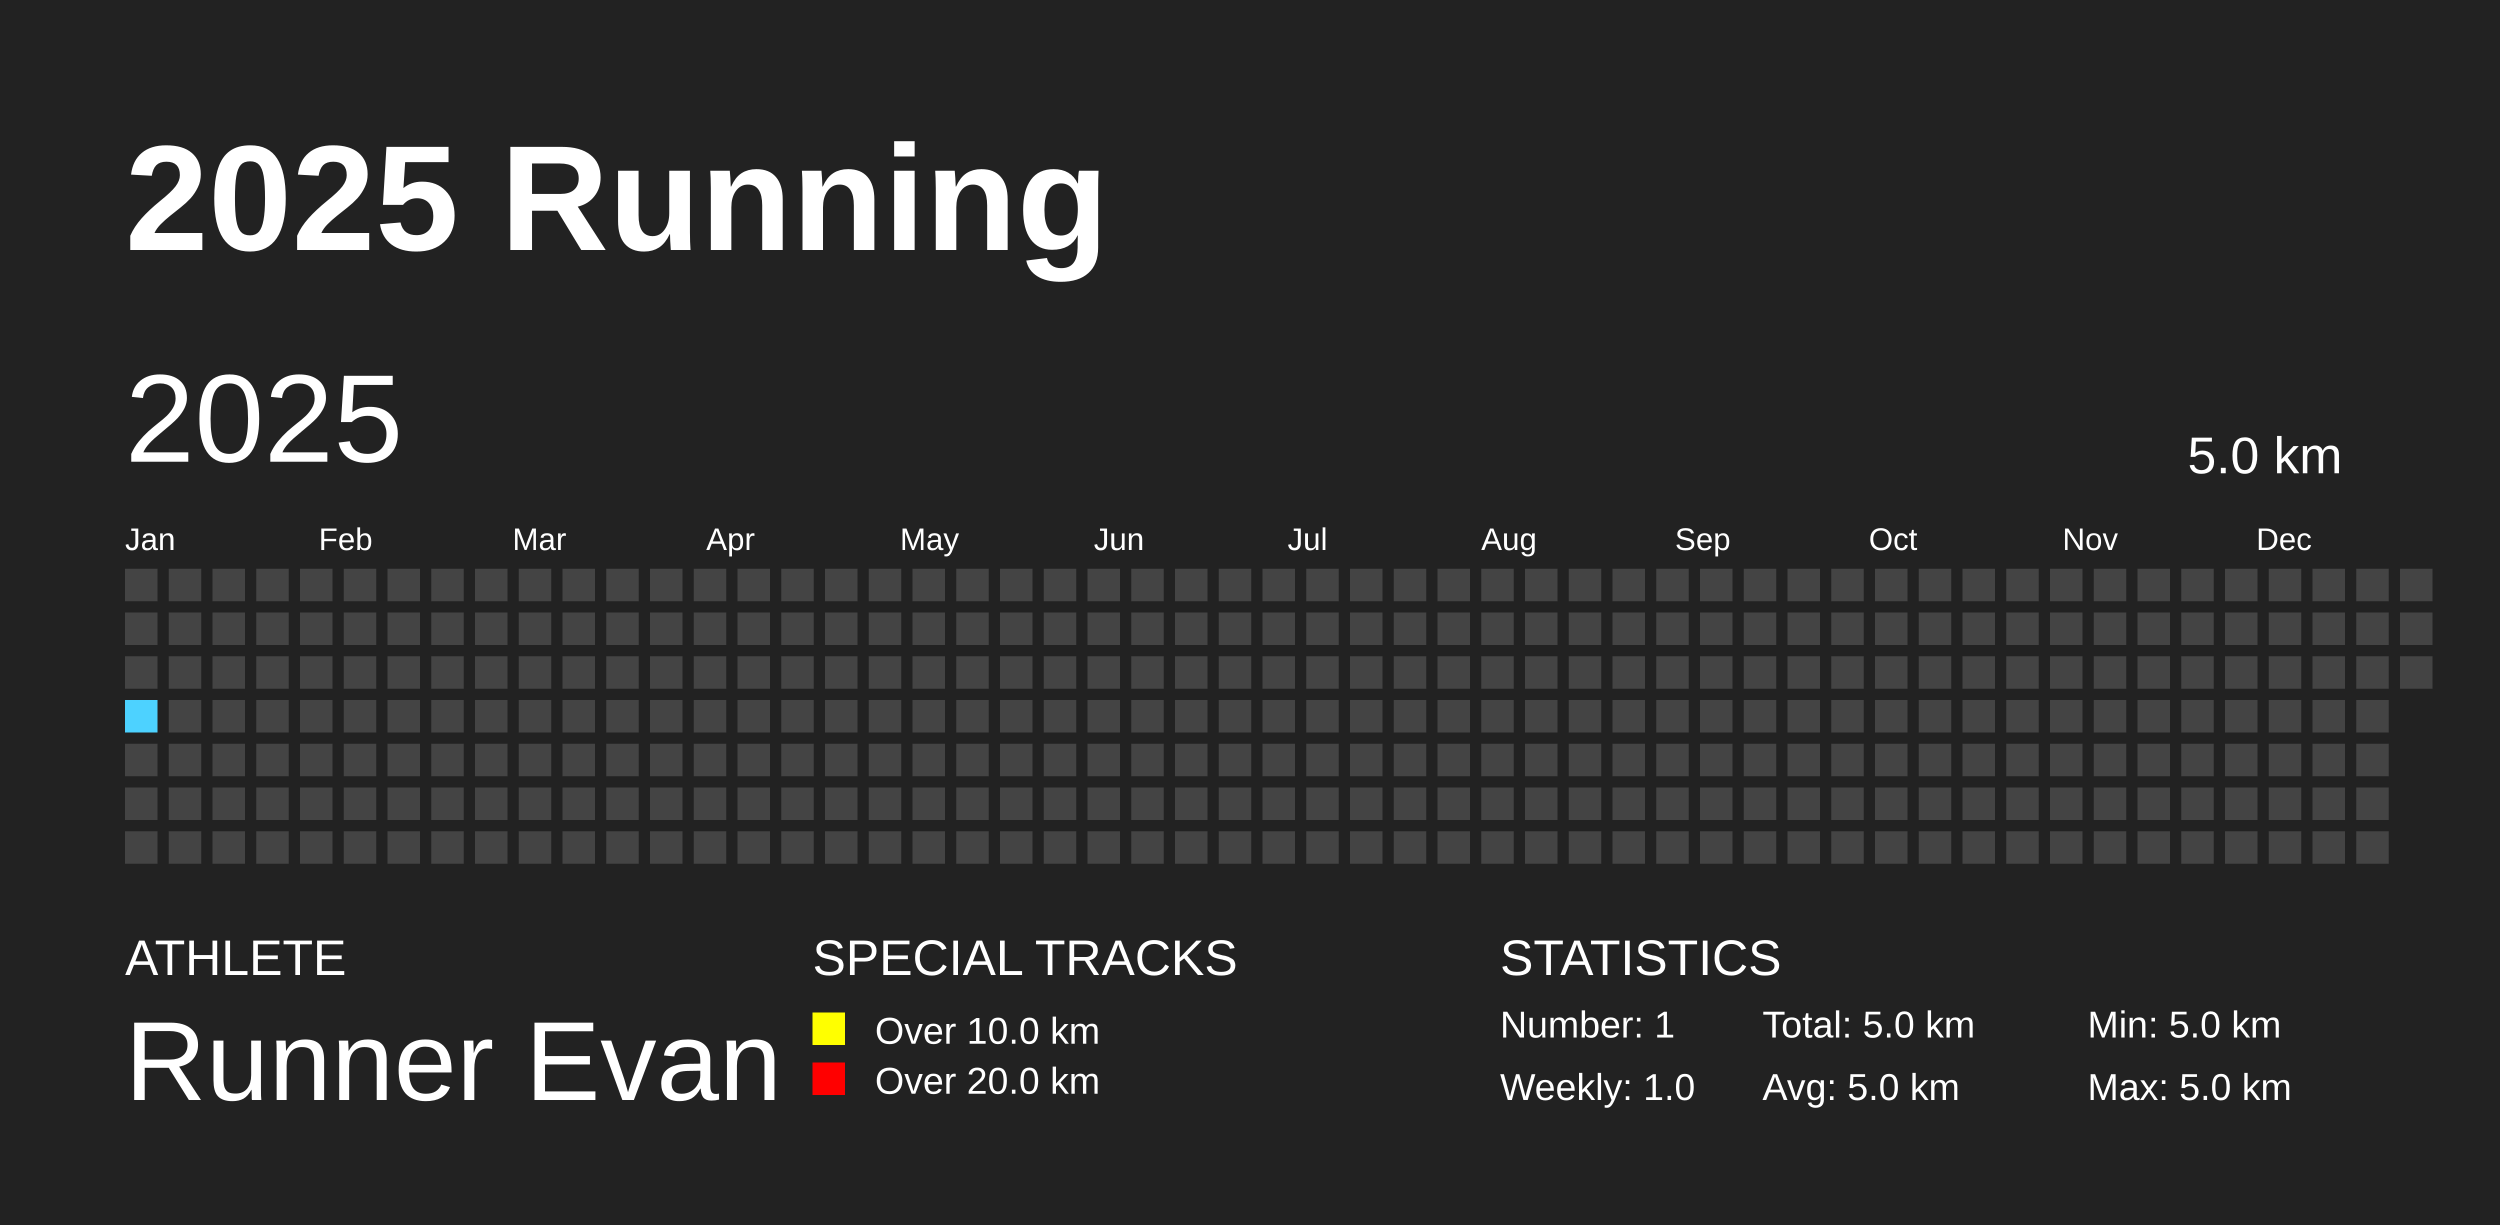
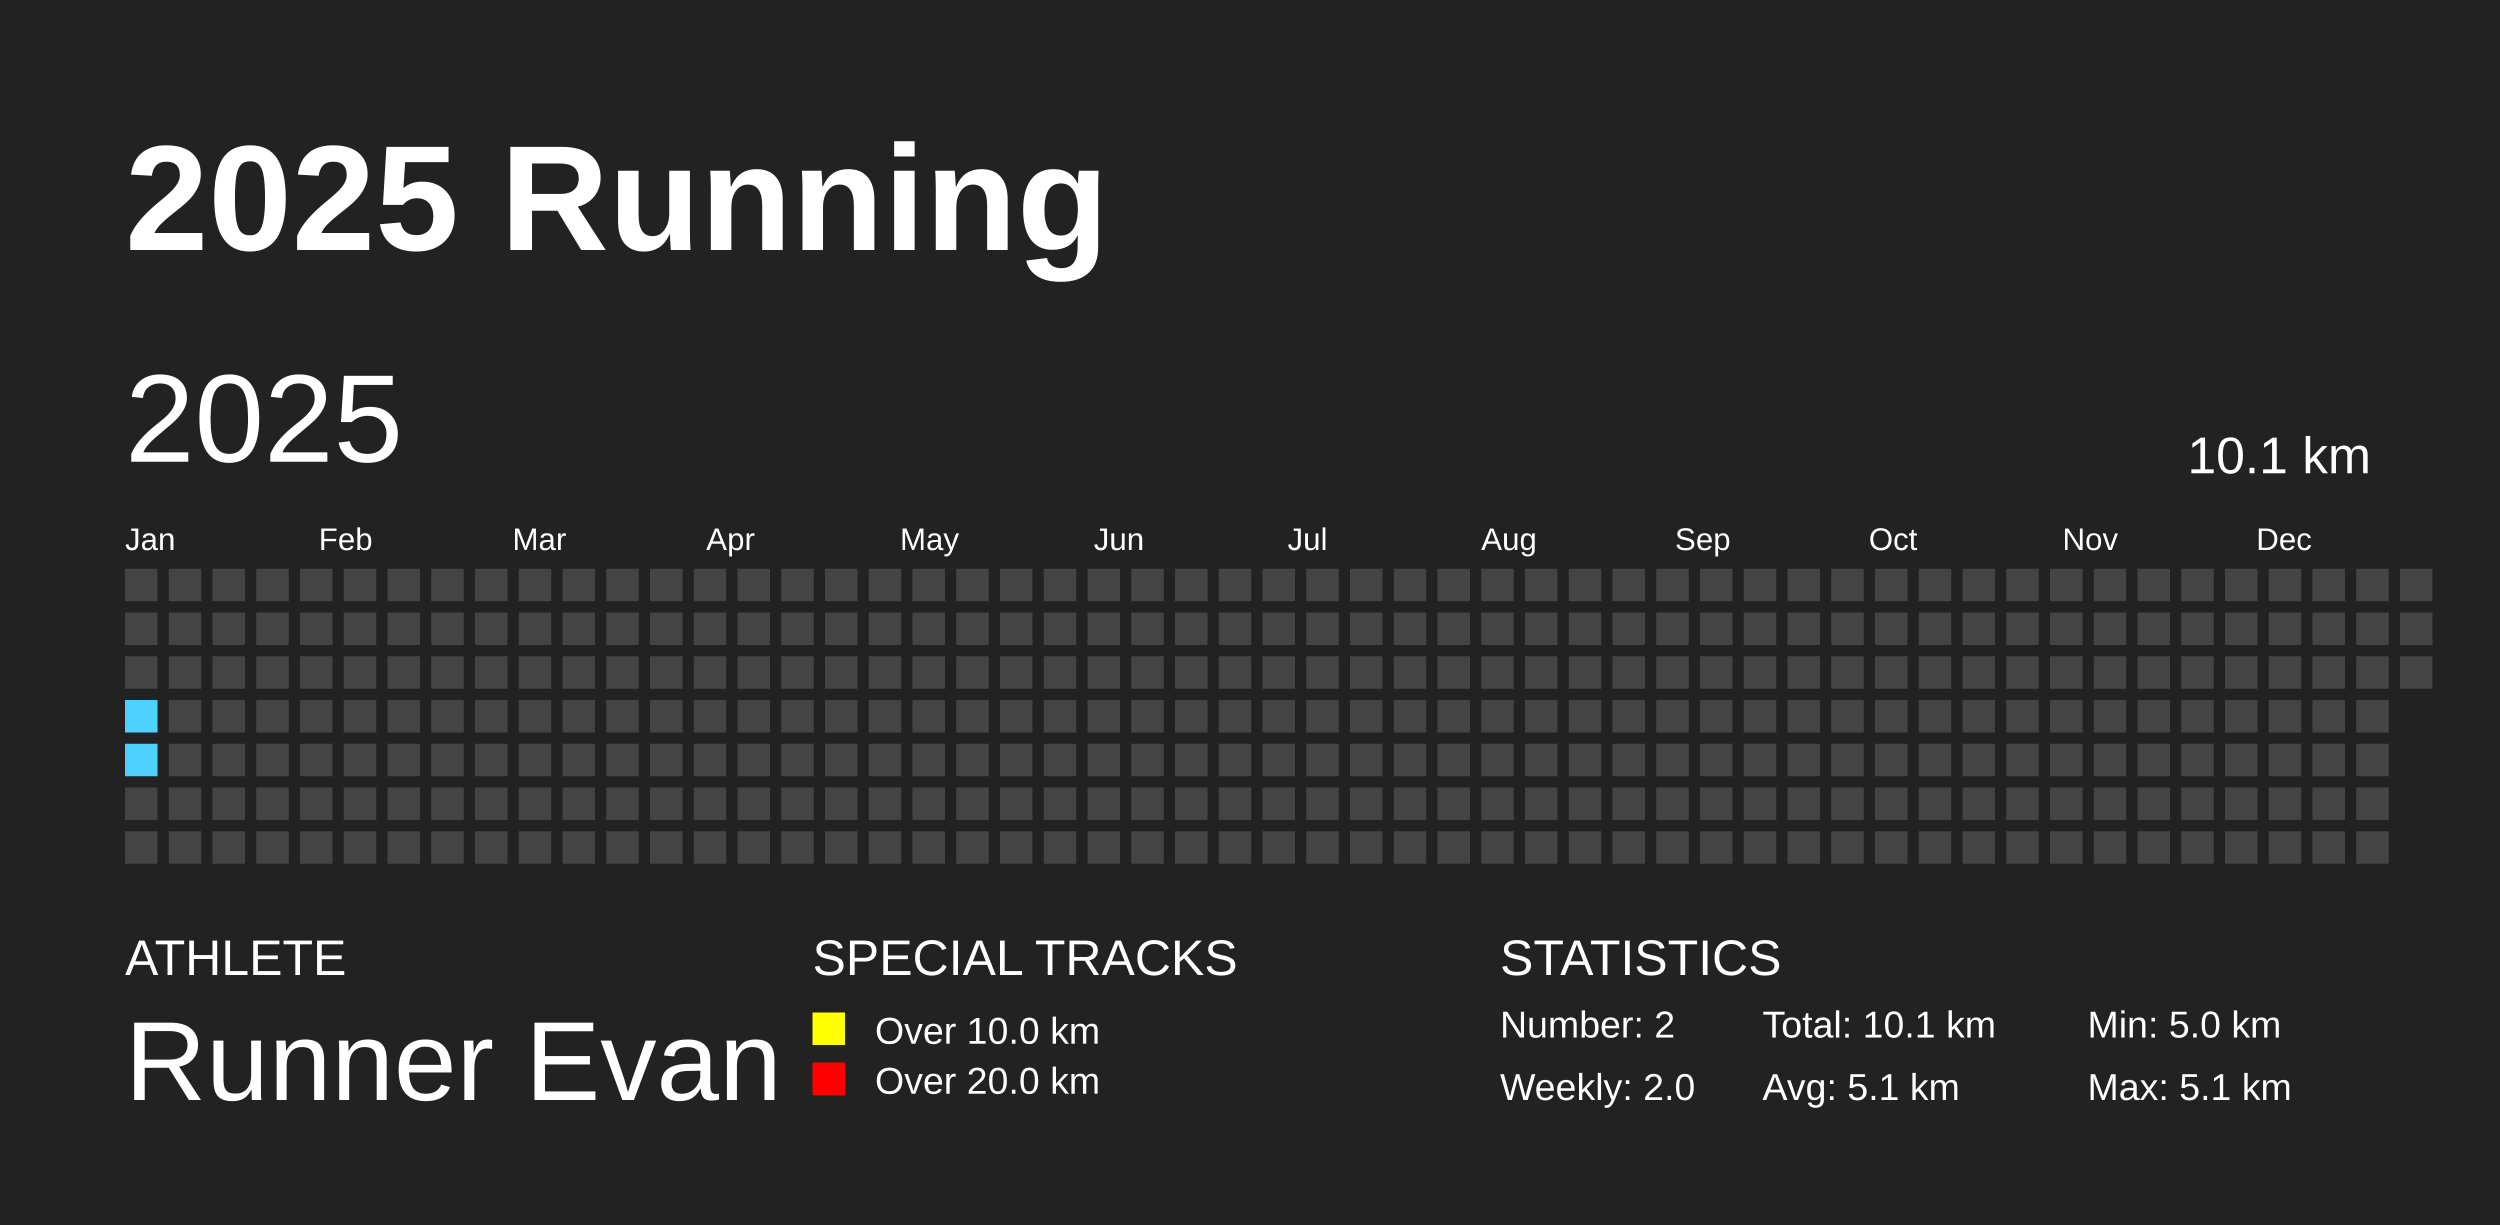
<svg xmlns="http://www.w3.org/2000/svg" baseProfile="full" height="98mm" version="1.1" viewBox="0,0,200,98" width="200mm">
  <defs />
  <rect fill="#222222" height="98" width="200" x="0" y="0" />
  <text fill="#FFFFFF" style="font-size:12px; font-family:Arial; font-weight:bold;" x="10" y="20">2025 Running</text>
  <text fill="#FFFFFF" style="font-size:4px; font-family:Arial" x="10" y="78">ATHLETE</text>
  <text fill="#FFFFFF" style="font-size:9px; font-family:Arial" x="10" y="88">Runner Evan</text>
  <text fill="#FFFFFF" style="font-size:4px; font-family:Arial" x="65" y="78">SPECIAL TRACKS</text>
  <rect fill="yellow" height="2.6" width="2.6" x="65" y="81" />
  <text fill="#FFFFFF" style="font-size:3px; font-family:Arial" x="70" y="83.5">Over 10.0 km</text>
  <rect fill="red" height="2.6" width="2.6" x="65" y="85" />
  <text fill="#FFFFFF" style="font-size:3px; font-family:Arial" x="70" y="87.5">Over 20.0 km</text>
  <text fill="#FFFFFF" style="font-size:4px; font-family:Arial" x="120" y="78">STATISTICS</text>
-   <text fill="#FFFFFF" style="font-size:3px; font-family:Arial" x="120" y="83">Number: 1</text>
-   <text fill="#FFFFFF" style="font-size:3px; font-family:Arial" x="120" y="88">Weekly: 1.0</text>
-   <text fill="#FFFFFF" style="font-size:3px; font-family:Arial" x="141" y="83">Total: 5.0 km</text>
-   <text fill="#FFFFFF" style="font-size:3px; font-family:Arial" x="141" y="88">Avg: 5.0 km</text>
+   <text fill="#FFFFFF" style="font-size:3px; font-family:Arial" x="120" y="83">Number: 2</text>
+   <text fill="#FFFFFF" style="font-size:3px; font-family:Arial" x="120" y="88">Weekly: 2.0</text>
+   <text fill="#FFFFFF" style="font-size:3px; font-family:Arial" x="141" y="83">Total: 10.1 km</text>
+   <text fill="#FFFFFF" style="font-size:3px; font-family:Arial" x="141" y="88">Avg: 5.1 km</text>
  <text fill="#FFFFFF" style="font-size:3px; font-family:Arial" x="167" y="83">Min: 5.0 km</text>
-   <text fill="#FFFFFF" style="font-size:3px; font-family:Arial" x="167" y="88">Max: 5.0 km</text>
+   <text fill="#FFFFFF" style="font-size:3px; font-family:Arial" x="167" y="88">Max: 5.1 km</text>
  <text dominant-baseline="hanging" fill="#FFFFFF" style="font-size:10.0px; font-family:Arial;" x="10" y="30">2025</text>
-   <text dominant-baseline="hanging" fill="#FFFFFF" style="font-size:4.125px; font-family:Arial;" x="175" y="35">5.0 km</text>
+   <text dominant-baseline="hanging" fill="#FFFFFF" style="font-size:4.125px; font-family:Arial;" x="175" y="35">10.1 km</text>
  <text fill="#FFFFFF" style="font-size:2.5px; font-family:Arial" x="10.0" y="44">Jan</text>
  <text fill="#FFFFFF" style="font-size:2.5px; font-family:Arial" x="25.5" y="44">Feb</text>
  <text fill="#FFFFFF" style="font-size:2.5px; font-family:Arial" x="41.0" y="44">Mar</text>
  <text fill="#FFFFFF" style="font-size:2.5px; font-family:Arial" x="56.5" y="44">Apr</text>
  <text fill="#FFFFFF" style="font-size:2.5px; font-family:Arial" x="72.0" y="44">May</text>
  <text fill="#FFFFFF" style="font-size:2.5px; font-family:Arial" x="87.5" y="44">Jun</text>
  <text fill="#FFFFFF" style="font-size:2.5px; font-family:Arial" x="103.0" y="44">Jul</text>
  <text fill="#FFFFFF" style="font-size:2.5px; font-family:Arial" x="118.5" y="44">Aug</text>
  <text fill="#FFFFFF" style="font-size:2.5px; font-family:Arial" x="134.0" y="44">Sep</text>
  <text fill="#FFFFFF" style="font-size:2.5px; font-family:Arial" x="149.5" y="44">Oct</text>
  <text fill="#FFFFFF" style="font-size:2.5px; font-family:Arial" x="165.0" y="44">Nov</text>
  <text fill="#FFFFFF" style="font-size:2.5px; font-family:Arial" x="180.5" y="44">Dec</text>
  <rect fill="#444444" height="2.6" width="2.6" x="10.0" y="45.5" />
  <rect fill="#444444" height="2.6" width="2.6" x="10.0" y="49.0" />
  <rect fill="#444444" height="2.6" width="2.6" x="10.0" y="52.5" />
  <rect fill="#4DD2FF" height="2.6" width="2.6" x="10.0" y="56.0" />
-   <rect fill="#444444" height="2.6" width="2.6" x="10.0" y="59.5" />
+   <rect fill="#4DD2FF" height="2.6" width="2.6" x="10.0" y="59.5" />
  <rect fill="#444444" height="2.6" width="2.6" x="10.0" y="63.0" />
  <rect fill="#444444" height="2.6" width="2.6" x="10.0" y="66.5" />
  <rect fill="#444444" height="2.6" width="2.6" x="13.5" y="45.5" />
  <rect fill="#444444" height="2.6" width="2.6" x="13.5" y="49.0" />
  <rect fill="#444444" height="2.6" width="2.6" x="13.5" y="52.5" />
  <rect fill="#444444" height="2.6" width="2.6" x="13.5" y="56.0" />
  <rect fill="#444444" height="2.6" width="2.6" x="13.5" y="59.5" />
  <rect fill="#444444" height="2.6" width="2.6" x="13.5" y="63.0" />
  <rect fill="#444444" height="2.6" width="2.6" x="13.5" y="66.5" />
  <rect fill="#444444" height="2.6" width="2.6" x="17.0" y="45.5" />
  <rect fill="#444444" height="2.6" width="2.6" x="17.0" y="49.0" />
  <rect fill="#444444" height="2.6" width="2.6" x="17.0" y="52.5" />
  <rect fill="#444444" height="2.6" width="2.6" x="17.0" y="56.0" />
  <rect fill="#444444" height="2.6" width="2.6" x="17.0" y="59.5" />
  <rect fill="#444444" height="2.6" width="2.6" x="17.0" y="63.0" />
  <rect fill="#444444" height="2.6" width="2.6" x="17.0" y="66.5" />
  <rect fill="#444444" height="2.6" width="2.6" x="20.5" y="45.5" />
  <rect fill="#444444" height="2.6" width="2.6" x="20.5" y="49.0" />
  <rect fill="#444444" height="2.6" width="2.6" x="20.5" y="52.5" />
  <rect fill="#444444" height="2.6" width="2.6" x="20.5" y="56.0" />
  <rect fill="#444444" height="2.6" width="2.6" x="20.5" y="59.5" />
  <rect fill="#444444" height="2.6" width="2.6" x="20.5" y="63.0" />
  <rect fill="#444444" height="2.6" width="2.6" x="20.5" y="66.5" />
  <rect fill="#444444" height="2.6" width="2.6" x="24.0" y="45.5" />
  <rect fill="#444444" height="2.6" width="2.6" x="24.0" y="49.0" />
  <rect fill="#444444" height="2.6" width="2.6" x="24.0" y="52.5" />
  <rect fill="#444444" height="2.6" width="2.6" x="24.0" y="56.0" />
  <rect fill="#444444" height="2.6" width="2.6" x="24.0" y="59.5" />
  <rect fill="#444444" height="2.6" width="2.6" x="24.0" y="63.0" />
  <rect fill="#444444" height="2.6" width="2.6" x="24.0" y="66.5" />
  <rect fill="#444444" height="2.6" width="2.6" x="27.5" y="45.5" />
  <rect fill="#444444" height="2.6" width="2.6" x="27.5" y="49.0" />
  <rect fill="#444444" height="2.6" width="2.6" x="27.5" y="52.5" />
  <rect fill="#444444" height="2.6" width="2.6" x="27.5" y="56.0" />
  <rect fill="#444444" height="2.6" width="2.6" x="27.5" y="59.5" />
  <rect fill="#444444" height="2.6" width="2.6" x="27.5" y="63.0" />
  <rect fill="#444444" height="2.6" width="2.6" x="27.5" y="66.5" />
  <rect fill="#444444" height="2.6" width="2.6" x="31.0" y="45.5" />
  <rect fill="#444444" height="2.6" width="2.6" x="31.0" y="49.0" />
  <rect fill="#444444" height="2.6" width="2.6" x="31.0" y="52.5" />
  <rect fill="#444444" height="2.6" width="2.6" x="31.0" y="56.0" />
  <rect fill="#444444" height="2.6" width="2.6" x="31.0" y="59.5" />
  <rect fill="#444444" height="2.6" width="2.6" x="31.0" y="63.0" />
  <rect fill="#444444" height="2.6" width="2.6" x="31.0" y="66.5" />
  <rect fill="#444444" height="2.6" width="2.6" x="34.5" y="45.5" />
  <rect fill="#444444" height="2.6" width="2.6" x="34.5" y="49.0" />
  <rect fill="#444444" height="2.6" width="2.6" x="34.5" y="52.5" />
  <rect fill="#444444" height="2.6" width="2.6" x="34.5" y="56.0" />
  <rect fill="#444444" height="2.6" width="2.6" x="34.5" y="59.5" />
  <rect fill="#444444" height="2.6" width="2.6" x="34.5" y="63.0" />
  <rect fill="#444444" height="2.6" width="2.6" x="34.5" y="66.5" />
  <rect fill="#444444" height="2.6" width="2.6" x="38.0" y="45.5" />
  <rect fill="#444444" height="2.6" width="2.6" x="38.0" y="49.0" />
  <rect fill="#444444" height="2.6" width="2.6" x="38.0" y="52.5" />
  <rect fill="#444444" height="2.6" width="2.6" x="38.0" y="56.0" />
  <rect fill="#444444" height="2.6" width="2.6" x="38.0" y="59.5" />
  <rect fill="#444444" height="2.6" width="2.6" x="38.0" y="63.0" />
  <rect fill="#444444" height="2.6" width="2.6" x="38.0" y="66.5" />
  <rect fill="#444444" height="2.6" width="2.6" x="41.5" y="45.5" />
  <rect fill="#444444" height="2.6" width="2.6" x="41.5" y="49.0" />
  <rect fill="#444444" height="2.6" width="2.6" x="41.5" y="52.5" />
  <rect fill="#444444" height="2.6" width="2.6" x="41.5" y="56.0" />
  <rect fill="#444444" height="2.6" width="2.6" x="41.5" y="59.5" />
  <rect fill="#444444" height="2.6" width="2.6" x="41.5" y="63.0" />
  <rect fill="#444444" height="2.6" width="2.6" x="41.5" y="66.5" />
  <rect fill="#444444" height="2.6" width="2.6" x="45.0" y="45.5" />
  <rect fill="#444444" height="2.6" width="2.6" x="45.0" y="49.0" />
  <rect fill="#444444" height="2.6" width="2.6" x="45.0" y="52.5" />
  <rect fill="#444444" height="2.6" width="2.6" x="45.0" y="56.0" />
  <rect fill="#444444" height="2.6" width="2.6" x="45.0" y="59.5" />
  <rect fill="#444444" height="2.6" width="2.6" x="45.0" y="63.0" />
  <rect fill="#444444" height="2.6" width="2.6" x="45.0" y="66.5" />
  <rect fill="#444444" height="2.6" width="2.6" x="48.5" y="45.5" />
  <rect fill="#444444" height="2.6" width="2.6" x="48.5" y="49.0" />
  <rect fill="#444444" height="2.6" width="2.6" x="48.5" y="52.5" />
  <rect fill="#444444" height="2.6" width="2.6" x="48.5" y="56.0" />
  <rect fill="#444444" height="2.6" width="2.6" x="48.5" y="59.5" />
  <rect fill="#444444" height="2.6" width="2.6" x="48.5" y="63.0" />
  <rect fill="#444444" height="2.6" width="2.6" x="48.5" y="66.5" />
  <rect fill="#444444" height="2.6" width="2.6" x="52.0" y="45.5" />
  <rect fill="#444444" height="2.6" width="2.6" x="52.0" y="49.0" />
  <rect fill="#444444" height="2.6" width="2.6" x="52.0" y="52.5" />
  <rect fill="#444444" height="2.6" width="2.6" x="52.0" y="56.0" />
  <rect fill="#444444" height="2.6" width="2.6" x="52.0" y="59.5" />
  <rect fill="#444444" height="2.6" width="2.6" x="52.0" y="63.0" />
  <rect fill="#444444" height="2.6" width="2.6" x="52.0" y="66.5" />
  <rect fill="#444444" height="2.6" width="2.6" x="55.5" y="45.5" />
  <rect fill="#444444" height="2.6" width="2.6" x="55.5" y="49.0" />
  <rect fill="#444444" height="2.6" width="2.6" x="55.5" y="52.5" />
  <rect fill="#444444" height="2.6" width="2.6" x="55.5" y="56.0" />
  <rect fill="#444444" height="2.6" width="2.6" x="55.5" y="59.5" />
  <rect fill="#444444" height="2.6" width="2.6" x="55.5" y="63.0" />
  <rect fill="#444444" height="2.6" width="2.6" x="55.5" y="66.5" />
  <rect fill="#444444" height="2.6" width="2.6" x="59.0" y="45.5" />
  <rect fill="#444444" height="2.6" width="2.6" x="59.0" y="49.0" />
  <rect fill="#444444" height="2.6" width="2.6" x="59.0" y="52.5" />
  <rect fill="#444444" height="2.6" width="2.6" x="59.0" y="56.0" />
  <rect fill="#444444" height="2.6" width="2.6" x="59.0" y="59.5" />
  <rect fill="#444444" height="2.6" width="2.6" x="59.0" y="63.0" />
  <rect fill="#444444" height="2.6" width="2.6" x="59.0" y="66.5" />
  <rect fill="#444444" height="2.6" width="2.6" x="62.5" y="45.5" />
  <rect fill="#444444" height="2.6" width="2.6" x="62.5" y="49.0" />
  <rect fill="#444444" height="2.6" width="2.6" x="62.5" y="52.5" />
  <rect fill="#444444" height="2.6" width="2.6" x="62.5" y="56.0" />
  <rect fill="#444444" height="2.6" width="2.6" x="62.5" y="59.5" />
  <rect fill="#444444" height="2.6" width="2.6" x="62.5" y="63.0" />
  <rect fill="#444444" height="2.6" width="2.6" x="62.5" y="66.5" />
  <rect fill="#444444" height="2.6" width="2.6" x="66.0" y="45.5" />
  <rect fill="#444444" height="2.6" width="2.6" x="66.0" y="49.0" />
  <rect fill="#444444" height="2.6" width="2.6" x="66.0" y="52.5" />
  <rect fill="#444444" height="2.6" width="2.6" x="66.0" y="56.0" />
  <rect fill="#444444" height="2.6" width="2.6" x="66.0" y="59.5" />
  <rect fill="#444444" height="2.6" width="2.6" x="66.0" y="63.0" />
  <rect fill="#444444" height="2.6" width="2.6" x="66.0" y="66.5" />
  <rect fill="#444444" height="2.6" width="2.6" x="69.5" y="45.5" />
  <rect fill="#444444" height="2.6" width="2.6" x="69.5" y="49.0" />
  <rect fill="#444444" height="2.6" width="2.6" x="69.5" y="52.5" />
  <rect fill="#444444" height="2.6" width="2.6" x="69.5" y="56.0" />
  <rect fill="#444444" height="2.6" width="2.6" x="69.5" y="59.5" />
  <rect fill="#444444" height="2.6" width="2.6" x="69.5" y="63.0" />
  <rect fill="#444444" height="2.6" width="2.6" x="69.5" y="66.5" />
  <rect fill="#444444" height="2.6" width="2.6" x="73.0" y="45.5" />
  <rect fill="#444444" height="2.6" width="2.6" x="73.0" y="49.0" />
  <rect fill="#444444" height="2.6" width="2.6" x="73.0" y="52.5" />
  <rect fill="#444444" height="2.6" width="2.6" x="73.0" y="56.0" />
  <rect fill="#444444" height="2.6" width="2.6" x="73.0" y="59.5" />
  <rect fill="#444444" height="2.6" width="2.6" x="73.0" y="63.0" />
  <rect fill="#444444" height="2.6" width="2.6" x="73.0" y="66.5" />
  <rect fill="#444444" height="2.6" width="2.6" x="76.5" y="45.5" />
  <rect fill="#444444" height="2.6" width="2.6" x="76.5" y="49.0" />
  <rect fill="#444444" height="2.6" width="2.6" x="76.5" y="52.5" />
  <rect fill="#444444" height="2.6" width="2.6" x="76.5" y="56.0" />
  <rect fill="#444444" height="2.6" width="2.6" x="76.5" y="59.5" />
  <rect fill="#444444" height="2.6" width="2.6" x="76.5" y="63.0" />
  <rect fill="#444444" height="2.6" width="2.6" x="76.5" y="66.5" />
  <rect fill="#444444" height="2.6" width="2.6" x="80.0" y="45.5" />
  <rect fill="#444444" height="2.6" width="2.6" x="80.0" y="49.0" />
  <rect fill="#444444" height="2.6" width="2.6" x="80.0" y="52.5" />
  <rect fill="#444444" height="2.6" width="2.6" x="80.0" y="56.0" />
  <rect fill="#444444" height="2.6" width="2.6" x="80.0" y="59.5" />
  <rect fill="#444444" height="2.6" width="2.6" x="80.0" y="63.0" />
  <rect fill="#444444" height="2.6" width="2.6" x="80.0" y="66.5" />
  <rect fill="#444444" height="2.6" width="2.6" x="83.5" y="45.5" />
  <rect fill="#444444" height="2.6" width="2.6" x="83.5" y="49.0" />
  <rect fill="#444444" height="2.6" width="2.6" x="83.5" y="52.5" />
  <rect fill="#444444" height="2.6" width="2.6" x="83.5" y="56.0" />
  <rect fill="#444444" height="2.6" width="2.6" x="83.5" y="59.5" />
  <rect fill="#444444" height="2.6" width="2.6" x="83.5" y="63.0" />
  <rect fill="#444444" height="2.6" width="2.6" x="83.5" y="66.5" />
  <rect fill="#444444" height="2.6" width="2.6" x="87.0" y="45.5" />
  <rect fill="#444444" height="2.6" width="2.6" x="87.0" y="49.0" />
  <rect fill="#444444" height="2.6" width="2.6" x="87.0" y="52.5" />
  <rect fill="#444444" height="2.6" width="2.6" x="87.0" y="56.0" />
  <rect fill="#444444" height="2.6" width="2.6" x="87.0" y="59.5" />
  <rect fill="#444444" height="2.6" width="2.6" x="87.0" y="63.0" />
  <rect fill="#444444" height="2.6" width="2.6" x="87.0" y="66.5" />
  <rect fill="#444444" height="2.6" width="2.6" x="90.5" y="45.5" />
  <rect fill="#444444" height="2.6" width="2.6" x="90.5" y="49.0" />
  <rect fill="#444444" height="2.6" width="2.6" x="90.5" y="52.5" />
  <rect fill="#444444" height="2.6" width="2.6" x="90.5" y="56.0" />
  <rect fill="#444444" height="2.6" width="2.6" x="90.5" y="59.5" />
  <rect fill="#444444" height="2.6" width="2.6" x="90.5" y="63.0" />
  <rect fill="#444444" height="2.6" width="2.6" x="90.5" y="66.5" />
  <rect fill="#444444" height="2.6" width="2.6" x="94.0" y="45.5" />
  <rect fill="#444444" height="2.6" width="2.6" x="94.0" y="49.0" />
  <rect fill="#444444" height="2.6" width="2.6" x="94.0" y="52.5" />
  <rect fill="#444444" height="2.6" width="2.6" x="94.0" y="56.0" />
  <rect fill="#444444" height="2.6" width="2.6" x="94.0" y="59.5" />
  <rect fill="#444444" height="2.6" width="2.6" x="94.0" y="63.0" />
  <rect fill="#444444" height="2.6" width="2.6" x="94.0" y="66.5" />
  <rect fill="#444444" height="2.6" width="2.6" x="97.5" y="45.5" />
  <rect fill="#444444" height="2.6" width="2.6" x="97.5" y="49.0" />
  <rect fill="#444444" height="2.6" width="2.6" x="97.5" y="52.5" />
  <rect fill="#444444" height="2.6" width="2.6" x="97.5" y="56.0" />
  <rect fill="#444444" height="2.6" width="2.6" x="97.5" y="59.5" />
  <rect fill="#444444" height="2.6" width="2.6" x="97.5" y="63.0" />
  <rect fill="#444444" height="2.6" width="2.6" x="97.5" y="66.5" />
  <rect fill="#444444" height="2.6" width="2.6" x="101.0" y="45.5" />
  <rect fill="#444444" height="2.6" width="2.6" x="101.0" y="49.0" />
  <rect fill="#444444" height="2.6" width="2.6" x="101.0" y="52.5" />
  <rect fill="#444444" height="2.6" width="2.6" x="101.0" y="56.0" />
  <rect fill="#444444" height="2.6" width="2.6" x="101.0" y="59.5" />
  <rect fill="#444444" height="2.6" width="2.6" x="101.0" y="63.0" />
  <rect fill="#444444" height="2.6" width="2.6" x="101.0" y="66.5" />
  <rect fill="#444444" height="2.6" width="2.6" x="104.5" y="45.5" />
  <rect fill="#444444" height="2.6" width="2.6" x="104.5" y="49.0" />
  <rect fill="#444444" height="2.6" width="2.6" x="104.5" y="52.5" />
  <rect fill="#444444" height="2.6" width="2.6" x="104.5" y="56.0" />
  <rect fill="#444444" height="2.6" width="2.6" x="104.5" y="59.5" />
  <rect fill="#444444" height="2.6" width="2.6" x="104.5" y="63.0" />
  <rect fill="#444444" height="2.6" width="2.6" x="104.5" y="66.5" />
  <rect fill="#444444" height="2.6" width="2.6" x="108.0" y="45.5" />
  <rect fill="#444444" height="2.6" width="2.6" x="108.0" y="49.0" />
  <rect fill="#444444" height="2.6" width="2.6" x="108.0" y="52.5" />
  <rect fill="#444444" height="2.6" width="2.6" x="108.0" y="56.0" />
  <rect fill="#444444" height="2.6" width="2.6" x="108.0" y="59.5" />
  <rect fill="#444444" height="2.6" width="2.6" x="108.0" y="63.0" />
  <rect fill="#444444" height="2.6" width="2.6" x="108.0" y="66.5" />
  <rect fill="#444444" height="2.6" width="2.6" x="111.5" y="45.5" />
  <rect fill="#444444" height="2.6" width="2.6" x="111.5" y="49.0" />
  <rect fill="#444444" height="2.6" width="2.6" x="111.5" y="52.5" />
  <rect fill="#444444" height="2.6" width="2.6" x="111.5" y="56.0" />
  <rect fill="#444444" height="2.6" width="2.6" x="111.5" y="59.5" />
  <rect fill="#444444" height="2.6" width="2.6" x="111.5" y="63.0" />
  <rect fill="#444444" height="2.6" width="2.6" x="111.5" y="66.5" />
  <rect fill="#444444" height="2.6" width="2.6" x="115.0" y="45.5" />
  <rect fill="#444444" height="2.6" width="2.6" x="115.0" y="49.0" />
  <rect fill="#444444" height="2.6" width="2.6" x="115.0" y="52.5" />
  <rect fill="#444444" height="2.6" width="2.6" x="115.0" y="56.0" />
  <rect fill="#444444" height="2.6" width="2.6" x="115.0" y="59.5" />
  <rect fill="#444444" height="2.6" width="2.6" x="115.0" y="63.0" />
  <rect fill="#444444" height="2.6" width="2.6" x="115.0" y="66.5" />
  <rect fill="#444444" height="2.6" width="2.6" x="118.5" y="45.5" />
  <rect fill="#444444" height="2.6" width="2.6" x="118.5" y="49.0" />
  <rect fill="#444444" height="2.6" width="2.6" x="118.5" y="52.5" />
  <rect fill="#444444" height="2.6" width="2.6" x="118.5" y="56.0" />
  <rect fill="#444444" height="2.6" width="2.6" x="118.5" y="59.5" />
  <rect fill="#444444" height="2.6" width="2.6" x="118.5" y="63.0" />
  <rect fill="#444444" height="2.6" width="2.6" x="118.5" y="66.5" />
  <rect fill="#444444" height="2.6" width="2.6" x="122.0" y="45.5" />
  <rect fill="#444444" height="2.6" width="2.6" x="122.0" y="49.0" />
  <rect fill="#444444" height="2.6" width="2.6" x="122.0" y="52.5" />
  <rect fill="#444444" height="2.6" width="2.6" x="122.0" y="56.0" />
  <rect fill="#444444" height="2.6" width="2.6" x="122.0" y="59.5" />
  <rect fill="#444444" height="2.6" width="2.6" x="122.0" y="63.0" />
  <rect fill="#444444" height="2.6" width="2.6" x="122.0" y="66.5" />
  <rect fill="#444444" height="2.6" width="2.6" x="125.5" y="45.5" />
  <rect fill="#444444" height="2.6" width="2.6" x="125.5" y="49.0" />
  <rect fill="#444444" height="2.6" width="2.6" x="125.5" y="52.5" />
  <rect fill="#444444" height="2.6" width="2.6" x="125.5" y="56.0" />
  <rect fill="#444444" height="2.6" width="2.6" x="125.5" y="59.5" />
  <rect fill="#444444" height="2.6" width="2.6" x="125.5" y="63.0" />
  <rect fill="#444444" height="2.6" width="2.6" x="125.5" y="66.5" />
  <rect fill="#444444" height="2.6" width="2.6" x="129.0" y="45.5" />
  <rect fill="#444444" height="2.6" width="2.6" x="129.0" y="49.0" />
  <rect fill="#444444" height="2.6" width="2.6" x="129.0" y="52.5" />
  <rect fill="#444444" height="2.6" width="2.6" x="129.0" y="56.0" />
  <rect fill="#444444" height="2.6" width="2.6" x="129.0" y="59.5" />
  <rect fill="#444444" height="2.6" width="2.6" x="129.0" y="63.0" />
  <rect fill="#444444" height="2.6" width="2.6" x="129.0" y="66.5" />
  <rect fill="#444444" height="2.6" width="2.6" x="132.5" y="45.5" />
  <rect fill="#444444" height="2.6" width="2.6" x="132.5" y="49.0" />
  <rect fill="#444444" height="2.6" width="2.6" x="132.5" y="52.5" />
  <rect fill="#444444" height="2.6" width="2.6" x="132.5" y="56.0" />
  <rect fill="#444444" height="2.6" width="2.6" x="132.5" y="59.5" />
  <rect fill="#444444" height="2.6" width="2.6" x="132.5" y="63.0" />
  <rect fill="#444444" height="2.6" width="2.6" x="132.5" y="66.5" />
  <rect fill="#444444" height="2.6" width="2.6" x="136.0" y="45.5" />
  <rect fill="#444444" height="2.6" width="2.6" x="136.0" y="49.0" />
  <rect fill="#444444" height="2.6" width="2.6" x="136.0" y="52.5" />
  <rect fill="#444444" height="2.6" width="2.6" x="136.0" y="56.0" />
  <rect fill="#444444" height="2.6" width="2.6" x="136.0" y="59.5" />
  <rect fill="#444444" height="2.6" width="2.6" x="136.0" y="63.0" />
  <rect fill="#444444" height="2.6" width="2.6" x="136.0" y="66.5" />
  <rect fill="#444444" height="2.6" width="2.6" x="139.5" y="45.5" />
  <rect fill="#444444" height="2.6" width="2.6" x="139.5" y="49.0" />
  <rect fill="#444444" height="2.6" width="2.6" x="139.5" y="52.5" />
  <rect fill="#444444" height="2.6" width="2.6" x="139.5" y="56.0" />
  <rect fill="#444444" height="2.6" width="2.6" x="139.5" y="59.5" />
  <rect fill="#444444" height="2.6" width="2.6" x="139.5" y="63.0" />
  <rect fill="#444444" height="2.6" width="2.6" x="139.5" y="66.5" />
  <rect fill="#444444" height="2.6" width="2.6" x="143.0" y="45.5" />
  <rect fill="#444444" height="2.6" width="2.6" x="143.0" y="49.0" />
  <rect fill="#444444" height="2.6" width="2.6" x="143.0" y="52.5" />
  <rect fill="#444444" height="2.6" width="2.6" x="143.0" y="56.0" />
  <rect fill="#444444" height="2.6" width="2.6" x="143.0" y="59.5" />
  <rect fill="#444444" height="2.6" width="2.6" x="143.0" y="63.0" />
  <rect fill="#444444" height="2.6" width="2.6" x="143.0" y="66.5" />
  <rect fill="#444444" height="2.6" width="2.6" x="146.5" y="45.5" />
  <rect fill="#444444" height="2.6" width="2.6" x="146.5" y="49.0" />
  <rect fill="#444444" height="2.6" width="2.6" x="146.5" y="52.5" />
  <rect fill="#444444" height="2.6" width="2.6" x="146.5" y="56.0" />
  <rect fill="#444444" height="2.6" width="2.6" x="146.5" y="59.5" />
  <rect fill="#444444" height="2.6" width="2.6" x="146.5" y="63.0" />
  <rect fill="#444444" height="2.6" width="2.6" x="146.5" y="66.5" />
  <rect fill="#444444" height="2.6" width="2.6" x="150.0" y="45.5" />
  <rect fill="#444444" height="2.6" width="2.6" x="150.0" y="49.0" />
  <rect fill="#444444" height="2.6" width="2.6" x="150.0" y="52.5" />
  <rect fill="#444444" height="2.6" width="2.6" x="150.0" y="56.0" />
  <rect fill="#444444" height="2.6" width="2.6" x="150.0" y="59.5" />
  <rect fill="#444444" height="2.6" width="2.6" x="150.0" y="63.0" />
  <rect fill="#444444" height="2.6" width="2.6" x="150.0" y="66.5" />
  <rect fill="#444444" height="2.6" width="2.6" x="153.5" y="45.5" />
  <rect fill="#444444" height="2.6" width="2.6" x="153.5" y="49.0" />
  <rect fill="#444444" height="2.6" width="2.6" x="153.5" y="52.5" />
  <rect fill="#444444" height="2.6" width="2.6" x="153.5" y="56.0" />
  <rect fill="#444444" height="2.6" width="2.6" x="153.5" y="59.5" />
  <rect fill="#444444" height="2.6" width="2.6" x="153.5" y="63.0" />
  <rect fill="#444444" height="2.6" width="2.6" x="153.5" y="66.5" />
  <rect fill="#444444" height="2.6" width="2.6" x="157.0" y="45.5" />
  <rect fill="#444444" height="2.6" width="2.6" x="157.0" y="49.0" />
  <rect fill="#444444" height="2.6" width="2.6" x="157.0" y="52.5" />
  <rect fill="#444444" height="2.6" width="2.6" x="157.0" y="56.0" />
  <rect fill="#444444" height="2.6" width="2.6" x="157.0" y="59.5" />
  <rect fill="#444444" height="2.6" width="2.6" x="157.0" y="63.0" />
  <rect fill="#444444" height="2.6" width="2.6" x="157.0" y="66.5" />
  <rect fill="#444444" height="2.6" width="2.6" x="160.5" y="45.5" />
  <rect fill="#444444" height="2.6" width="2.6" x="160.5" y="49.0" />
  <rect fill="#444444" height="2.6" width="2.6" x="160.5" y="52.5" />
  <rect fill="#444444" height="2.6" width="2.6" x="160.5" y="56.0" />
  <rect fill="#444444" height="2.6" width="2.6" x="160.5" y="59.5" />
  <rect fill="#444444" height="2.6" width="2.6" x="160.5" y="63.0" />
  <rect fill="#444444" height="2.6" width="2.6" x="160.5" y="66.5" />
  <rect fill="#444444" height="2.6" width="2.6" x="164.0" y="45.5" />
  <rect fill="#444444" height="2.6" width="2.6" x="164.0" y="49.0" />
  <rect fill="#444444" height="2.6" width="2.6" x="164.0" y="52.5" />
  <rect fill="#444444" height="2.6" width="2.6" x="164.0" y="56.0" />
  <rect fill="#444444" height="2.6" width="2.6" x="164.0" y="59.5" />
  <rect fill="#444444" height="2.6" width="2.6" x="164.0" y="63.0" />
  <rect fill="#444444" height="2.6" width="2.6" x="164.0" y="66.5" />
  <rect fill="#444444" height="2.6" width="2.6" x="167.5" y="45.5" />
  <rect fill="#444444" height="2.6" width="2.6" x="167.5" y="49.0" />
  <rect fill="#444444" height="2.6" width="2.6" x="167.5" y="52.5" />
  <rect fill="#444444" height="2.6" width="2.6" x="167.5" y="56.0" />
  <rect fill="#444444" height="2.6" width="2.6" x="167.5" y="59.5" />
  <rect fill="#444444" height="2.6" width="2.6" x="167.5" y="63.0" />
  <rect fill="#444444" height="2.6" width="2.6" x="167.5" y="66.5" />
  <rect fill="#444444" height="2.6" width="2.6" x="171.0" y="45.5" />
  <rect fill="#444444" height="2.6" width="2.6" x="171.0" y="49.0" />
  <rect fill="#444444" height="2.6" width="2.6" x="171.0" y="52.5" />
  <rect fill="#444444" height="2.6" width="2.6" x="171.0" y="56.0" />
  <rect fill="#444444" height="2.6" width="2.6" x="171.0" y="59.5" />
  <rect fill="#444444" height="2.6" width="2.6" x="171.0" y="63.0" />
  <rect fill="#444444" height="2.6" width="2.6" x="171.0" y="66.5" />
  <rect fill="#444444" height="2.6" width="2.6" x="174.5" y="45.5" />
  <rect fill="#444444" height="2.6" width="2.6" x="174.5" y="49.0" />
  <rect fill="#444444" height="2.6" width="2.6" x="174.5" y="52.5" />
  <rect fill="#444444" height="2.6" width="2.6" x="174.5" y="56.0" />
  <rect fill="#444444" height="2.6" width="2.6" x="174.5" y="59.5" />
  <rect fill="#444444" height="2.6" width="2.6" x="174.5" y="63.0" />
  <rect fill="#444444" height="2.6" width="2.6" x="174.5" y="66.5" />
  <rect fill="#444444" height="2.6" width="2.6" x="178.0" y="45.5" />
  <rect fill="#444444" height="2.6" width="2.6" x="178.0" y="49.0" />
  <rect fill="#444444" height="2.6" width="2.6" x="178.0" y="52.5" />
  <rect fill="#444444" height="2.6" width="2.6" x="178.0" y="56.0" />
  <rect fill="#444444" height="2.6" width="2.6" x="178.0" y="59.5" />
  <rect fill="#444444" height="2.6" width="2.6" x="178.0" y="63.0" />
  <rect fill="#444444" height="2.6" width="2.6" x="178.0" y="66.5" />
  <rect fill="#444444" height="2.6" width="2.6" x="181.5" y="45.5" />
  <rect fill="#444444" height="2.6" width="2.6" x="181.5" y="49.0" />
  <rect fill="#444444" height="2.6" width="2.6" x="181.5" y="52.5" />
  <rect fill="#444444" height="2.6" width="2.6" x="181.5" y="56.0" />
  <rect fill="#444444" height="2.6" width="2.6" x="181.5" y="59.5" />
  <rect fill="#444444" height="2.6" width="2.6" x="181.5" y="63.0" />
  <rect fill="#444444" height="2.6" width="2.6" x="181.5" y="66.5" />
  <rect fill="#444444" height="2.6" width="2.6" x="185.0" y="45.5" />
  <rect fill="#444444" height="2.6" width="2.6" x="185.0" y="49.0" />
  <rect fill="#444444" height="2.6" width="2.6" x="185.0" y="52.5" />
  <rect fill="#444444" height="2.6" width="2.6" x="185.0" y="56.0" />
  <rect fill="#444444" height="2.6" width="2.6" x="185.0" y="59.5" />
  <rect fill="#444444" height="2.6" width="2.6" x="185.0" y="63.0" />
  <rect fill="#444444" height="2.6" width="2.6" x="185.0" y="66.5" />
  <rect fill="#444444" height="2.6" width="2.6" x="188.5" y="45.5" />
  <rect fill="#444444" height="2.6" width="2.6" x="188.5" y="49.0" />
  <rect fill="#444444" height="2.6" width="2.6" x="188.5" y="52.5" />
  <rect fill="#444444" height="2.6" width="2.6" x="188.5" y="56.0" />
  <rect fill="#444444" height="2.6" width="2.6" x="188.5" y="59.5" />
  <rect fill="#444444" height="2.6" width="2.6" x="188.5" y="63.0" />
  <rect fill="#444444" height="2.6" width="2.6" x="188.5" y="66.5" />
  <rect fill="#444444" height="2.6" width="2.6" x="192.0" y="45.5" />
  <rect fill="#444444" height="2.6" width="2.6" x="192.0" y="49.0" />
  <rect fill="#444444" height="2.6" width="2.6" x="192.0" y="52.5" />
</svg>
